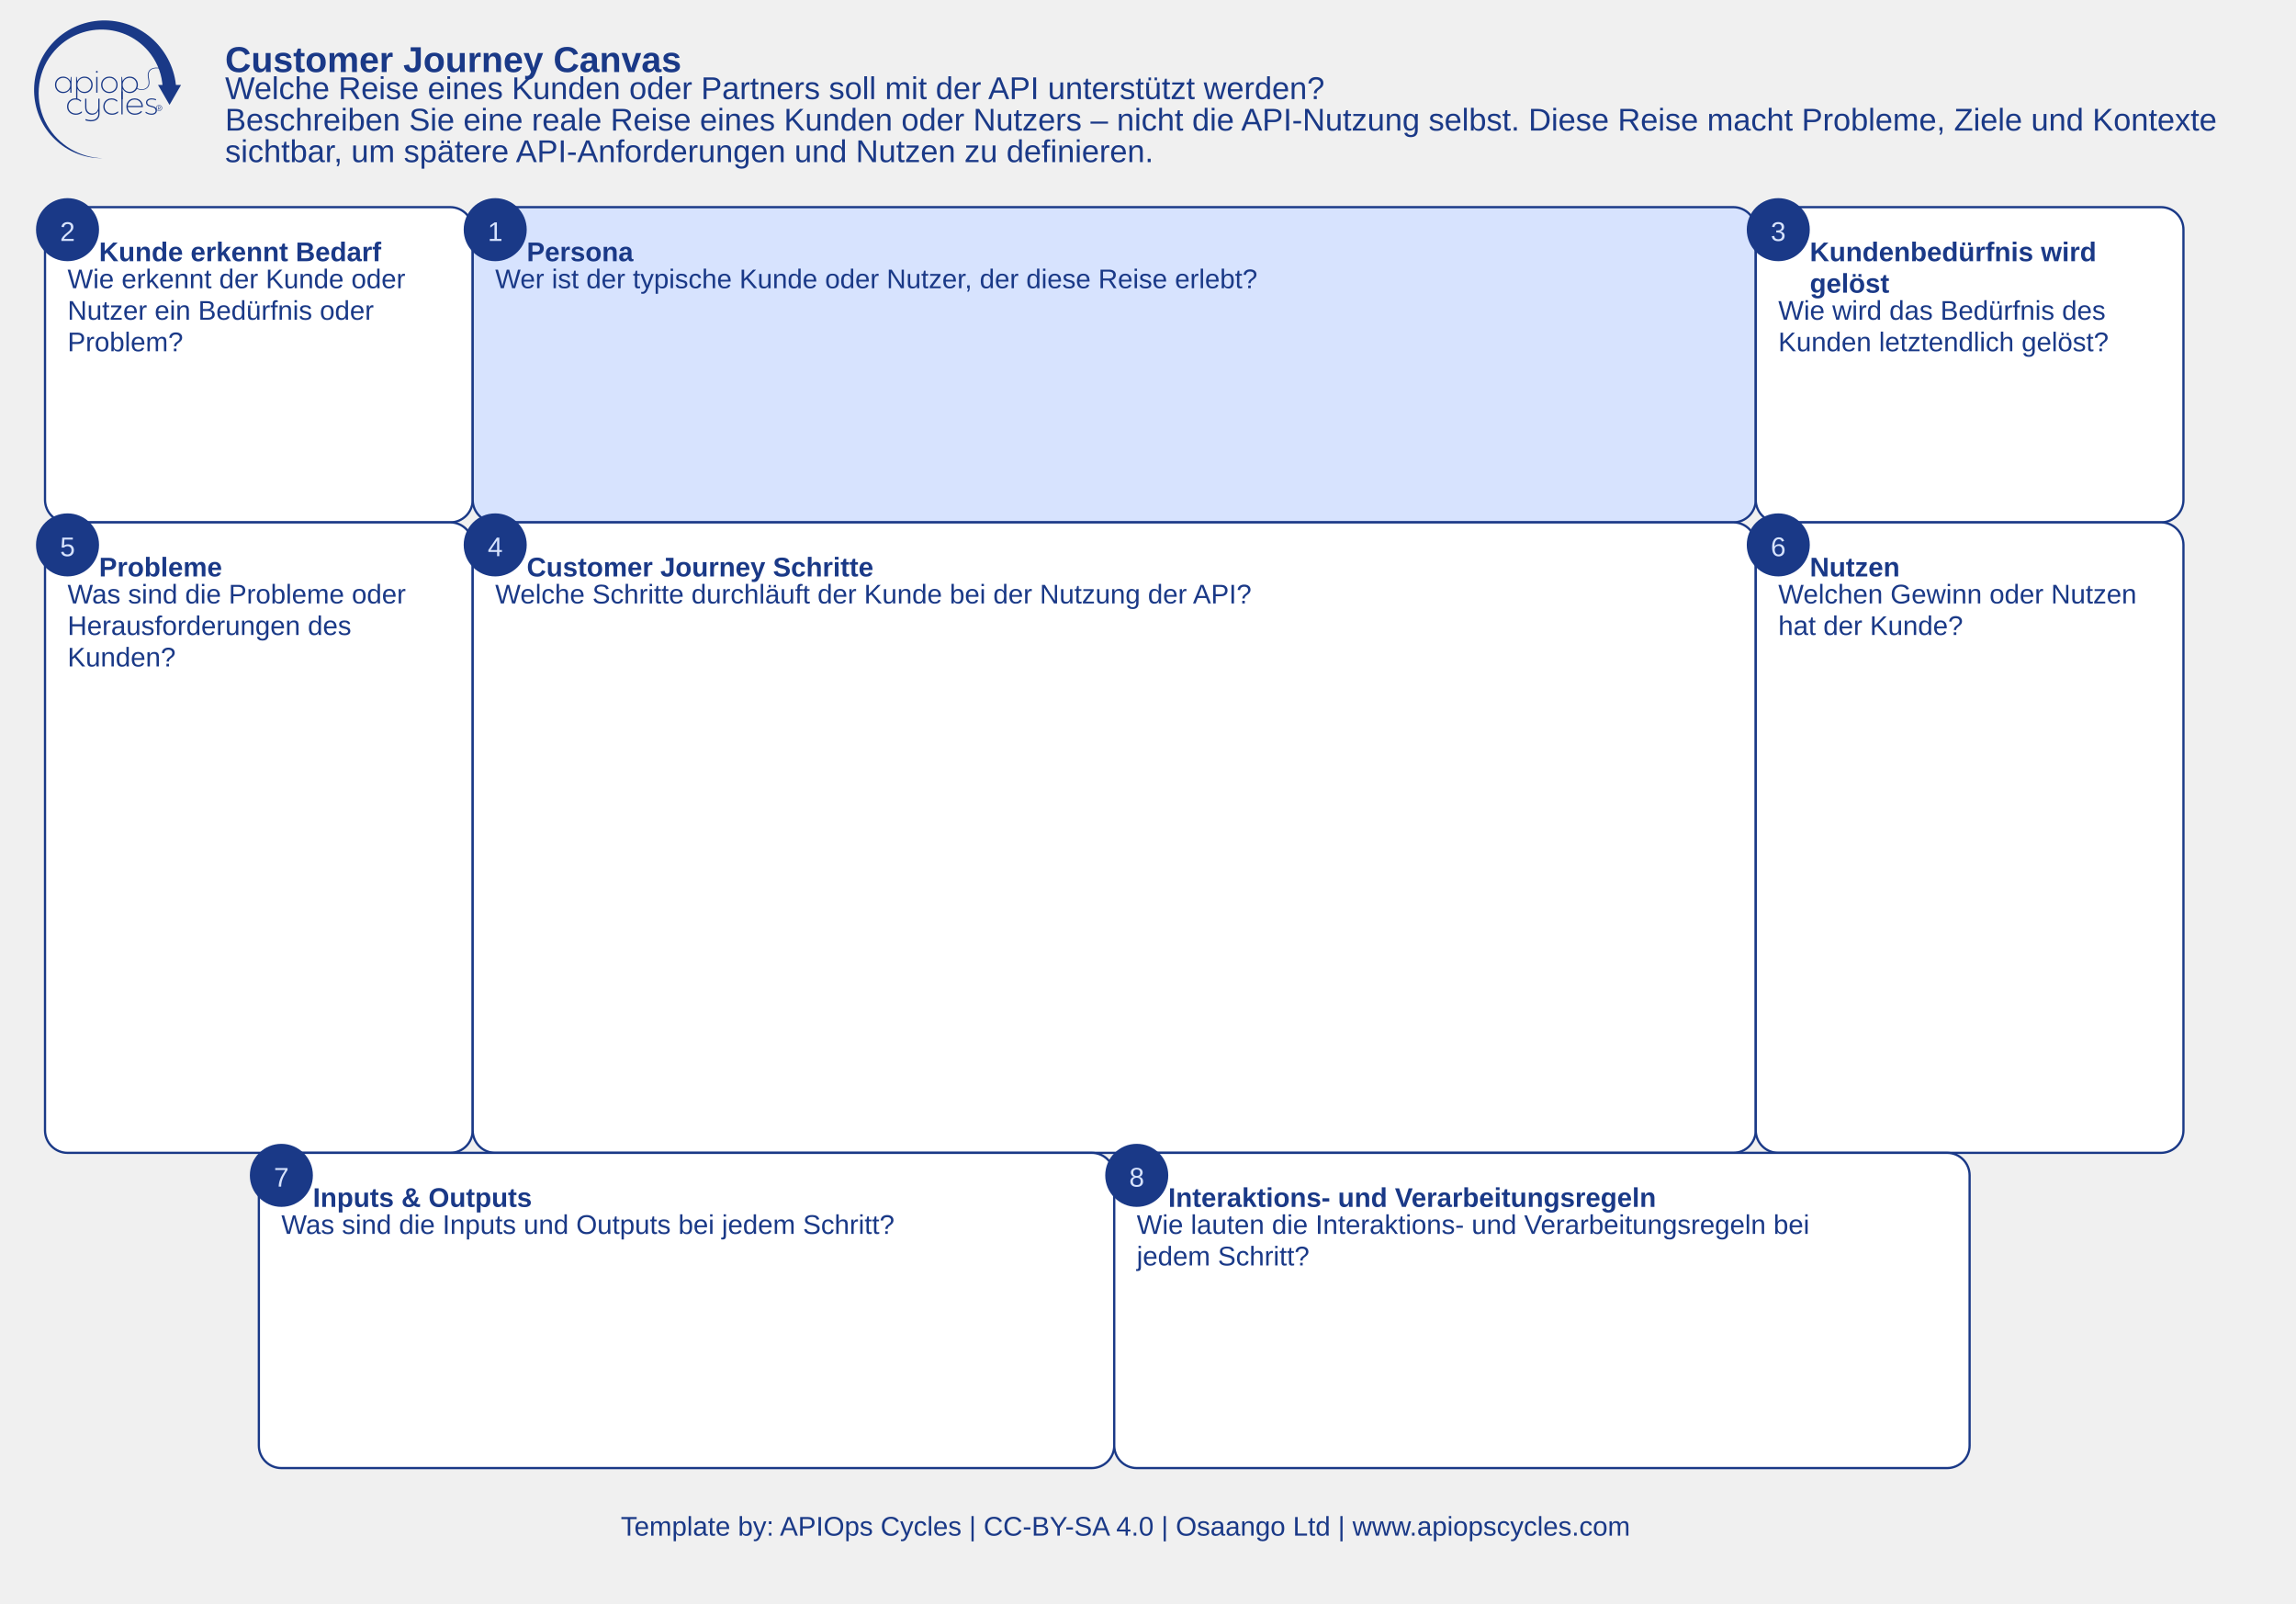
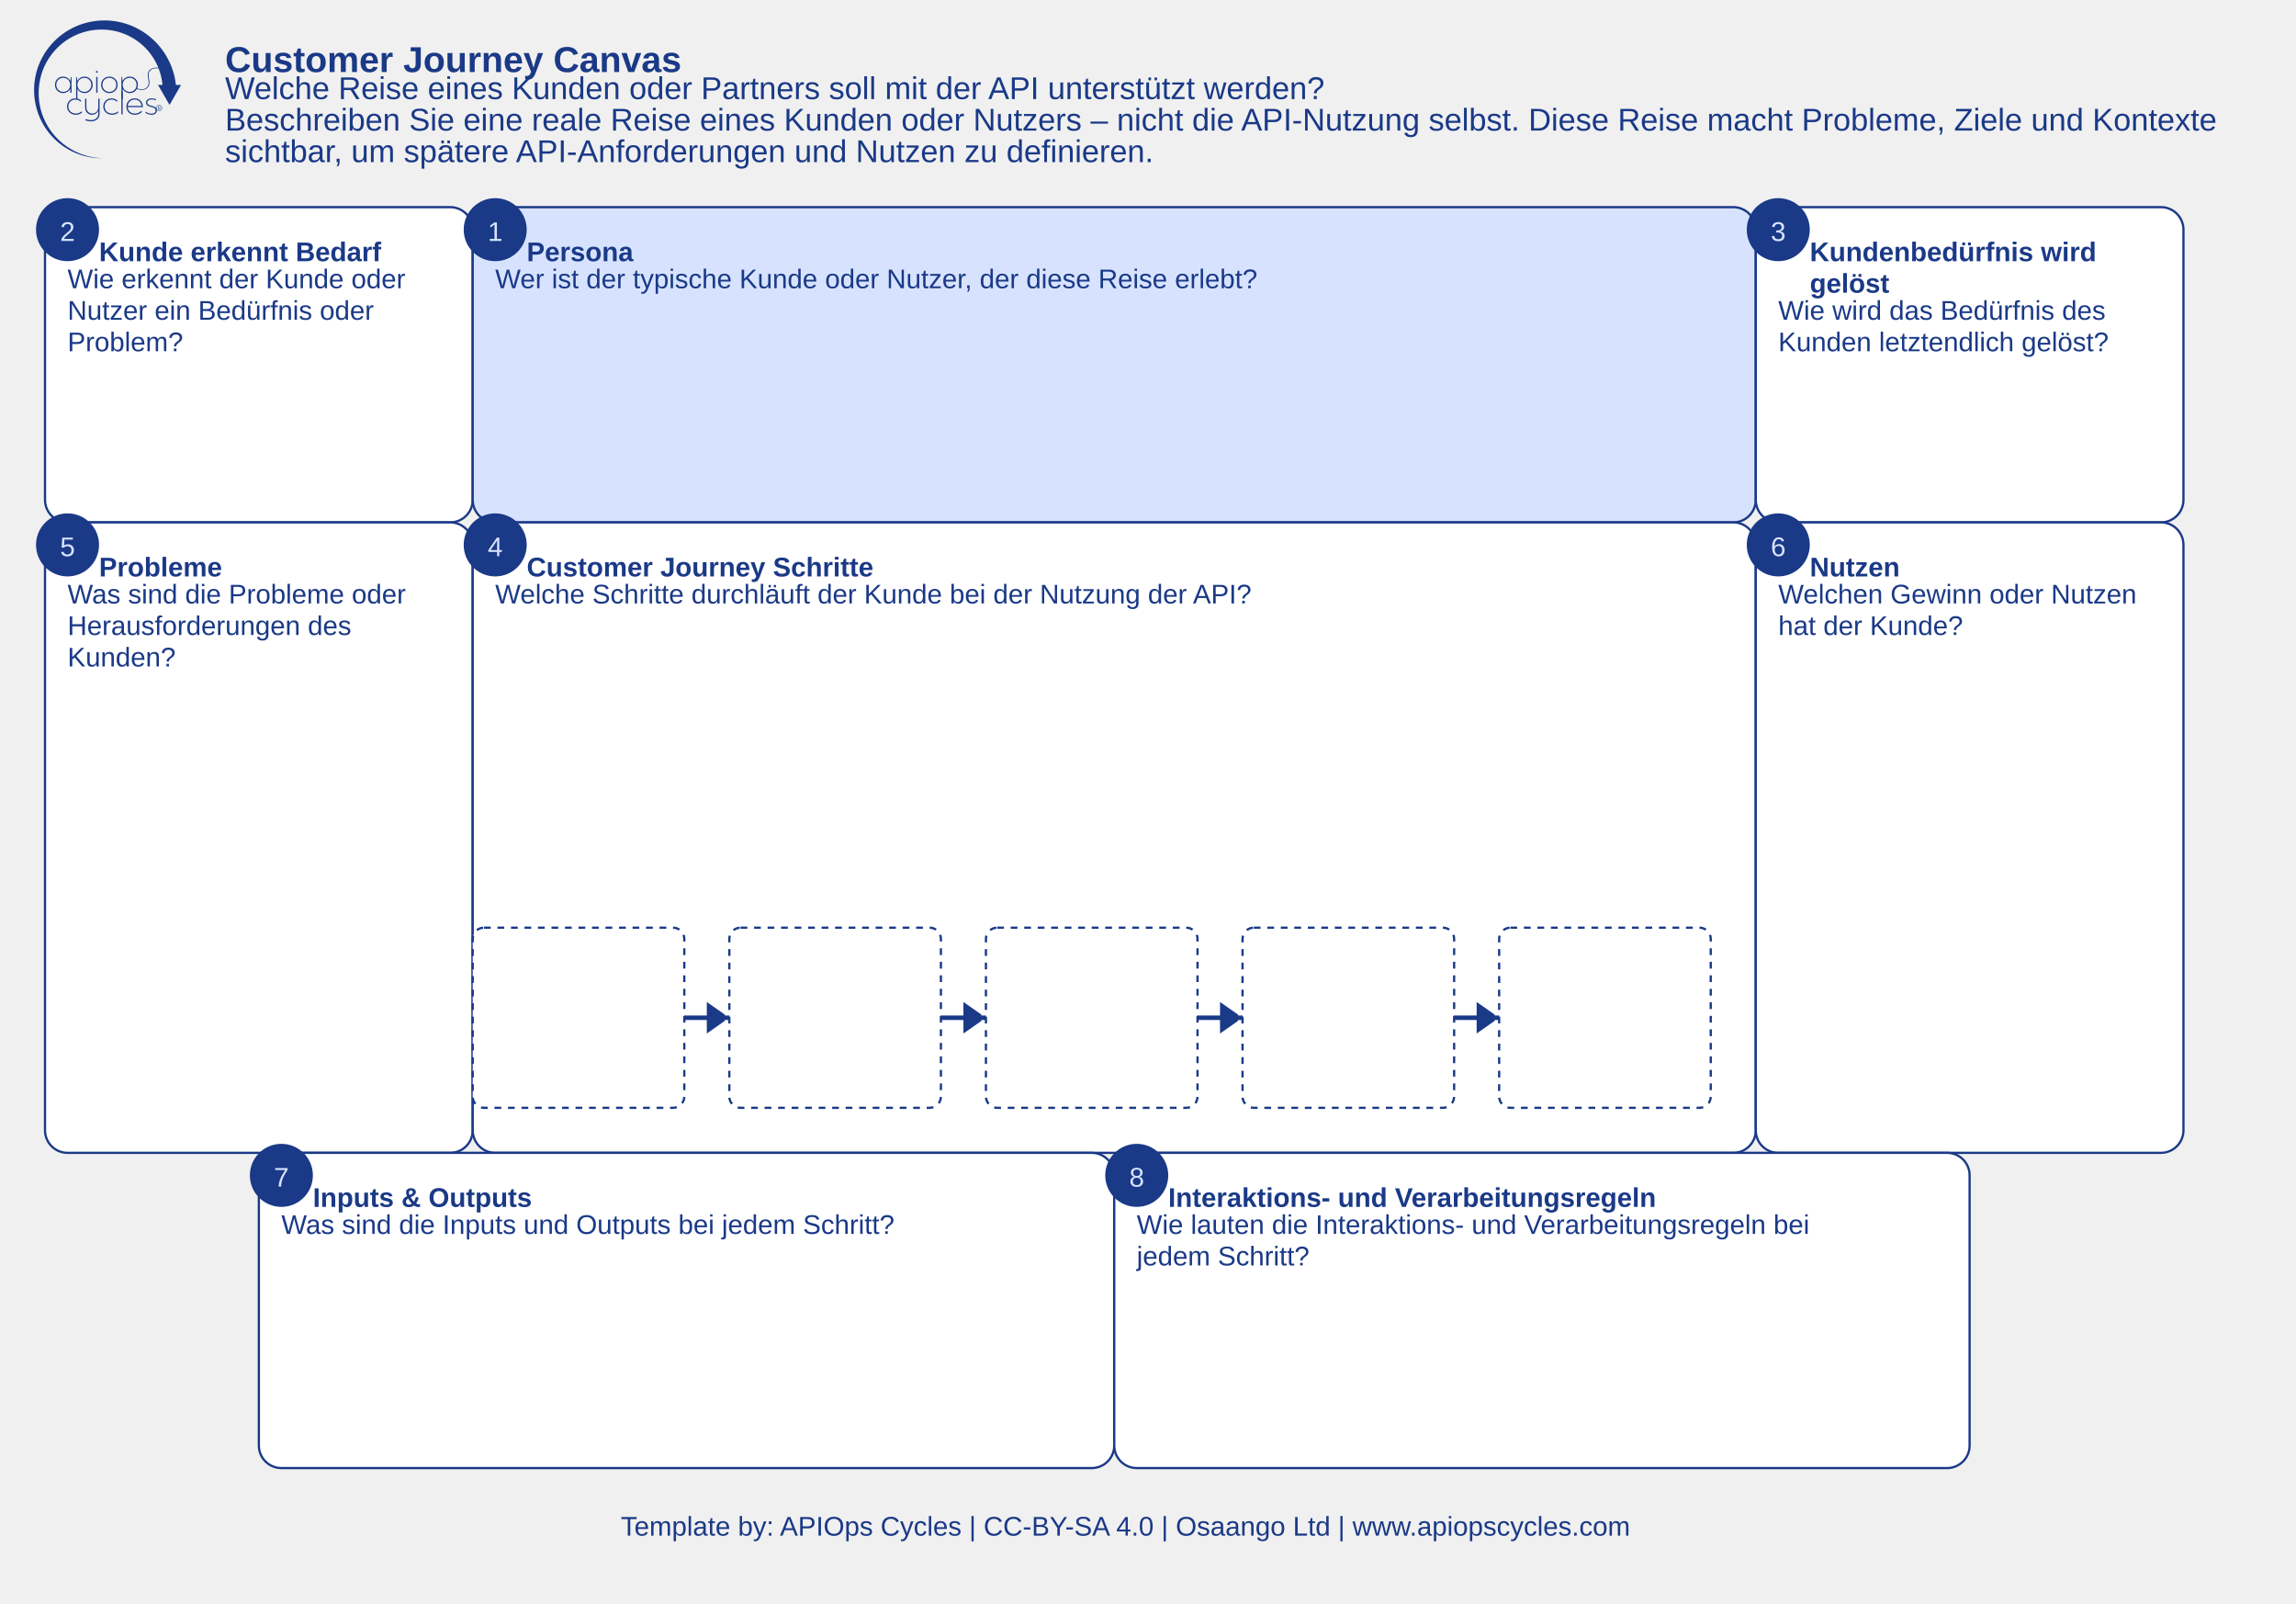
<svg xmlns="http://www.w3.org/2000/svg" width="1020" height="712" font-family="Arial, sans-serif" font-size="12" style="background-color: #f8fafc">
  <defs>
    <filter id="shadow">
      <feDropShadow dx="3" dy="3" stdDeviation="2" flood-color="rgba(0, 0, 0, 0.2)" />
    </filter>
  </defs>
  <g transform="translate(10, 5) scale(0.1,0.1)">
    <svg width="756" zoomAndPan="magnify" viewBox="0 0 567 567" height="756" preserveAspectRatio="xMidYMid meet" version="1.0" id="svg47">
      <defs id="defs5">
        <g id="g1" />
        <clipPath id="ecfbc6fc50">
          <path d="M 0.5 0 L 566.5 0 L 566.5 566 L 0.5 566 Z M 0.5 0 " clip-rule="nonzero" id="path1" />
        </clipPath>
        <clipPath id="4ee1efe14e">
          <path d="M 38 30 L 528.191 30 L 528.191 490 L 38 490 Z M 38 30 " clip-rule="nonzero" id="path2" />
        </clipPath>
        <clipPath id="631ef147b9">
          <path d="M 380 187 L 464 187 L 464 283 L 380 283 Z M 380 187 " clip-rule="nonzero" id="path3" />
        </clipPath>
        <clipPath id="dc9e064c61">
          <path d="M 463.609 187.988 L 458.23 287.418 L 379.734 283.168 L 385.113 183.742 Z M 463.609 187.988 " clip-rule="nonzero" id="path4" />
        </clipPath>
        <clipPath id="06f743e2a4">
          <path d="M 379.477 282.957 L 384.855 183.527 L 463.352 187.773 L 457.973 287.203 Z M 379.477 282.957 " clip-rule="nonzero" id="path5" />
        </clipPath>
      </defs>
      <g clip-path="url(#4ee1efe14e)" id="g8" style="fill:#1a3987;fill-opacity:1">
        <path fill="#ffffff" d="M 116.617 434.637 C 158.09 470.828 212.988 490.789 267.996 489.473 C 191.457 488.059 119.762 445.711 81.969 379.109 C 39.125 305.152 45.559 208.793 98.371 141.828 C 178.516 39.051 332.074 32.734 418.133 131.543 C 443.988 161.492 460.848 199.008 465.605 238.27 C 465.902 240.664 466.145 243.062 466.34 245.465 L 451.488 245.465 L 489.855 311.918 L 528.223 245.465 L 511.156 245.465 C 510.668 240.906 510.059 236.363 509.301 231.844 C 499.641 173.074 467.293 118.582 420.492 81.809 C 314.559 -1.688 159.801 18.852 81.219 129.086 C 13.043 224.371 27.914 357.969 116.617 434.637 " fill-opacity="1" fill-rule="nonzero" id="path8" style="fill:#1a3987;fill-opacity:1" />
      </g>
      <g fill="#ffffff" fill-opacity="1" id="g11" style="fill:#1a3987;fill-opacity:1">
        <g transform="translate(143.5886, 343.5815)" id="g10" style="fill:#1a3987;fill-opacity:1">
          <g id="g9" style="fill:#1a3987;fill-opacity:1">
            <path d="M 34.234 1.172 C 28.742 1.172 23.773 0.016 19.328 -2.297 C 14.879 -4.617 11.363 -7.844 8.781 -11.969 C 6.195 -16.094 4.906 -20.832 4.906 -26.188 C 4.906 -31.551 6.129 -36.273 8.578 -40.359 C 11.035 -44.453 14.32 -47.66 18.438 -49.984 C 22.562 -52.305 27.176 -53.469 32.281 -53.469 C 36.207 -53.469 39.938 -52.781 43.469 -51.406 C 47 -50.031 49.973 -47.938 52.391 -45.125 L 49.547 -42.391 C 47.516 -44.672 45.039 -46.43 42.125 -47.672 C 39.219 -48.922 35.938 -49.547 32.281 -49.547 C 28.031 -49.547 24.141 -48.562 20.609 -46.594 C 17.078 -44.633 14.281 -41.906 12.219 -38.406 C 10.156 -34.906 9.125 -30.832 9.125 -26.188 C 9.125 -21.613 10.234 -17.562 12.453 -14.031 C 14.68 -10.5 17.691 -7.734 21.484 -5.734 C 25.273 -3.742 29.523 -2.75 34.234 -2.75 C 38.098 -2.75 41.629 -3.453 44.828 -4.859 C 48.035 -6.266 51.176 -8.113 54.25 -10.406 L 54.25 -5.594 C 51.438 -3.438 48.363 -1.77 45.031 -0.594 C 41.695 0.582 38.098 1.172 34.234 1.172 Z M 34.234 1.172 " id="path9" style="fill:#1a3987;fill-opacity:1" />
          </g>
        </g>
      </g>
      <g fill="#ffffff" fill-opacity="1" id="g14" style="fill:#1a3987;fill-opacity:1">
        <g transform="translate(200.9774, 343.5815)" id="g13" style="fill:#1a3987;fill-opacity:1">
          <g id="g12" style="fill:#1a3987;fill-opacity:1">
            <path d="M 26.688 23.156 C 24.988 23.156 23.039 22.988 20.844 22.656 C 18.656 22.332 16.461 21.91 14.266 21.391 C 12.078 20.867 10.102 20.312 8.344 19.719 L 9.422 15.594 C 11.973 16.582 14.848 17.398 18.047 18.047 C 21.254 18.703 24.164 19.031 26.781 19.031 C 31.289 19.031 35.41 18.312 39.141 16.875 C 42.867 15.438 45.859 13.113 48.109 9.906 C 50.367 6.707 51.5 2.52 51.5 -2.656 L 51.5 -11.281 L 51.016 -11.281 C 49.055 -7.488 46.273 -4.461 42.672 -2.203 C 39.078 0.047 35.086 1.172 30.703 1.172 C 26.191 1.172 22.203 0.16 18.734 -1.859 C 15.273 -3.891 12.562 -6.77 10.594 -10.5 C 8.633 -14.227 7.656 -18.645 7.656 -23.75 L 7.656 -52.391 L 11.875 -52.391 L 11.875 -23.844 C 11.875 -19.52 12.723 -15.789 14.422 -12.656 C 16.117 -9.52 18.473 -7.098 21.484 -5.391 C 24.492 -3.691 27.895 -2.844 31.688 -2.844 C 35.352 -2.844 38.688 -3.738 41.688 -5.531 C 44.695 -7.332 47.082 -9.801 48.844 -12.938 C 50.613 -16.082 51.5 -19.719 51.5 -23.844 L 51.5 -52.391 L 55.719 -52.391 L 55.719 -2.656 C 55.719 3.301 54.395 8.191 51.75 12.016 C 49.102 15.848 45.586 18.66 41.203 20.453 C 36.816 22.254 31.977 23.156 26.688 23.156 Z M 26.688 23.156 " id="path11" style="fill:#1a3987;fill-opacity:1" />
          </g>
        </g>
      </g>
      <g fill="#ffffff" fill-opacity="1" id="g17" style="fill:#1a3987;fill-opacity:1">
        <g transform="translate(264.3502, 343.5815)" id="g16" style="fill:#1a3987;fill-opacity:1">
          <g id="g15" style="fill:#1a3987;fill-opacity:1">
            <path d="M 34.234 1.172 C 28.742 1.172 23.773 0.016 19.328 -2.297 C 14.879 -4.617 11.363 -7.844 8.781 -11.969 C 6.195 -16.094 4.906 -20.832 4.906 -26.188 C 4.906 -31.551 6.129 -36.273 8.578 -40.359 C 11.035 -44.453 14.32 -47.66 18.438 -49.984 C 22.562 -52.305 27.176 -53.469 32.281 -53.469 C 36.207 -53.469 39.938 -52.781 43.469 -51.406 C 47 -50.031 49.973 -47.938 52.391 -45.125 L 49.547 -42.391 C 47.516 -44.672 45.039 -46.43 42.125 -47.672 C 39.219 -48.922 35.938 -49.547 32.281 -49.547 C 28.031 -49.547 24.141 -48.562 20.609 -46.594 C 17.078 -44.633 14.281 -41.906 12.219 -38.406 C 10.156 -34.906 9.125 -30.832 9.125 -26.188 C 9.125 -21.613 10.234 -17.562 12.453 -14.031 C 14.68 -10.5 17.691 -7.734 21.484 -5.734 C 25.273 -3.742 29.523 -2.75 34.234 -2.75 C 38.098 -2.75 41.629 -3.453 44.828 -4.859 C 48.035 -6.266 51.176 -8.113 54.25 -10.406 L 54.25 -5.594 C 51.438 -3.438 48.363 -1.77 45.031 -0.594 C 41.695 0.582 38.098 1.172 34.234 1.172 Z M 34.234 1.172 " id="path14" style="fill:#1a3987;fill-opacity:1" />
          </g>
        </g>
      </g>
      <g fill="#ffffff" fill-opacity="1" id="g20" style="fill:#1a3987;fill-opacity:1">
        <g transform="translate(321.739, 343.5815)" id="g19" style="fill:#1a3987;fill-opacity:1">
          <g id="g18" style="fill:#1a3987;fill-opacity:1">
            <path d="M 7.656 0 L 7.656 -76.422 L 11.875 -76.422 L 11.875 0 Z M 7.656 0 " id="path17" style="fill:#1a3987;fill-opacity:1" />
          </g>
        </g>
      </g>
      <g fill="#ffffff" fill-opacity="1" id="g23" style="fill:#1a3987;fill-opacity:1">
        <g transform="translate(341.261, 343.5815)" id="g22" style="fill:#1a3987;fill-opacity:1">
          <g id="g21" style="fill:#1a3987;fill-opacity:1">
            <path d="M 33.266 1.172 C 27.566 1.172 22.594 0.016 18.344 -2.297 C 14.094 -4.617 10.789 -7.844 8.438 -11.969 C 6.082 -16.094 4.906 -20.832 4.906 -26.188 C 4.906 -31.551 6.129 -36.273 8.578 -40.359 C 11.035 -44.453 14.32 -47.66 18.438 -49.984 C 22.562 -52.305 27.176 -53.469 32.281 -53.469 C 37.383 -53.469 42.008 -52.305 46.156 -49.984 C 50.312 -47.66 53.598 -44.453 56.016 -40.359 C 58.441 -36.273 59.656 -31.551 59.656 -26.188 L 59.656 -24.328 L 9.219 -24.328 C 9.477 -20.078 10.641 -16.316 12.703 -13.047 C 14.766 -9.773 17.547 -7.238 21.047 -5.438 C 24.547 -3.645 28.617 -2.75 33.266 -2.75 C 37.316 -2.75 41.172 -3.5 44.828 -5 C 48.492 -6.508 51.602 -8.766 54.156 -11.766 L 56.906 -8.531 C 53.895 -5.133 50.328 -2.664 46.203 -1.125 C 42.086 0.406 37.773 1.172 33.266 1.172 Z M 9.219 -28.156 L 55.328 -28.156 C 55.066 -32.406 53.875 -36.133 51.75 -39.344 C 49.625 -42.551 46.875 -45.051 43.5 -46.844 C 40.133 -48.645 36.395 -49.547 32.281 -49.547 C 28.219 -49.547 24.504 -48.645 21.141 -46.844 C 17.773 -45.051 15.031 -42.551 12.906 -39.344 C 10.781 -36.133 9.551 -32.406 9.219 -28.156 Z M 9.219 -28.156 " id="path20" style="fill:#1a3987;fill-opacity:1" />
          </g>
        </g>
      </g>
      <g fill="#ffffff" fill-opacity="1" id="g26" style="fill:#1a3987;fill-opacity:1">
        <g transform="translate(405.8111, 343.5815)" id="g25" style="fill:#1a3987;fill-opacity:1">
          <g id="g24" style="fill:#1a3987;fill-opacity:1">
            <path d="M 24.328 1.172 C 20.211 1.172 16.367 0.52 12.797 -0.781 C 9.234 -2.094 6.145 -3.695 3.531 -5.594 L 5.203 -9.031 C 7.492 -7.195 10.27 -5.641 13.531 -4.359 C 16.801 -3.086 20.336 -2.453 24.141 -2.453 C 28.316 -2.453 31.613 -3.383 34.031 -5.25 C 36.457 -7.113 37.672 -9.516 37.672 -12.453 C 37.672 -15.535 36.656 -18.07 34.625 -20.062 C 32.602 -22.062 28.711 -23.648 22.953 -24.828 C 16.68 -26.129 12.234 -28.07 9.609 -30.656 C 6.992 -33.238 5.688 -36.426 5.688 -40.219 C 5.688 -42.645 6.453 -44.852 7.984 -46.844 C 9.523 -48.844 11.672 -50.445 14.422 -51.656 C 17.172 -52.863 20.375 -53.469 24.031 -53.469 C 27.102 -53.469 29.832 -53.207 32.219 -52.688 C 34.613 -52.164 36.859 -51.508 38.953 -50.719 L 38.953 -46.797 C 36.984 -47.648 34.77 -48.367 32.312 -48.953 C 29.863 -49.547 27.07 -49.844 23.938 -49.844 C 19.75 -49.844 16.363 -48.895 13.781 -47 C 11.195 -45.102 9.906 -42.844 9.906 -40.219 C 9.906 -38.457 10.312 -36.836 11.125 -35.359 C 11.945 -33.891 13.406 -32.582 15.5 -31.438 C 17.594 -30.301 20.602 -29.305 24.531 -28.453 C 30.938 -27.078 35.43 -25.098 38.016 -22.516 C 40.598 -19.93 41.891 -16.613 41.891 -12.562 C 41.891 -8.633 40.301 -5.363 37.125 -2.75 C 33.957 -0.133 29.691 1.172 24.328 1.172 Z M 24.328 1.172 " id="path23" style="fill:#1a3987;fill-opacity:1" />
          </g>
        </g>
      </g>
      <g fill="#ffffff" fill-opacity="1" id="g29" style="fill:#1a3987;fill-opacity:1">
        <g transform="translate(103.1736,271.3029)" id="g28" style="fill:#1a3987;fill-opacity:1">
          <g id="g27" style="fill:#1a3987;fill-opacity:1">
            <path d="m 31.969,1.188 c -4.98,0 -9.508,-1.164 -13.578,-3.484 -4.062,-2.332 -7.293,-5.566 -9.688,-9.703 -2.398,-4.133 -3.594,-8.891 -3.594,-14.266 0,-5.375 1.195,-10.109 3.594,-14.203 2.395,-4.102 5.625,-7.316 9.688,-9.641 4.07,-2.332 8.598,-3.5 13.578,-3.5 5.188,0 9.875,1.262 14.062,3.781 4.195,2.523 7.414,5.98 9.656,10.375 h 0.578 L 57.844,-52.531 h 2.266 V 0 H 55.875 V -12.297 H 55.281 C 52.988,-8.098 49.789,-4.801 45.688,-2.406 41.594,-0.008 37.02,1.188 31.969,1.188 Z M 32.562,-2.75 c 4.332,0 8.25,-1 11.75,-3 3.508,-2 6.297,-4.77 8.359,-8.312 2.07,-3.539 3.109,-7.609 3.109,-12.203 0,-4.656 -1.039,-8.738 -3.109,-12.25 -2.062,-3.508 -4.852,-6.242 -8.359,-8.203 -3.5,-1.969 -7.418,-2.953 -11.75,-2.953 -4.262,0 -8.148,0.984 -11.656,2.953 -3.512,1.961 -6.32,4.695 -8.422,8.203 -2.094,3.512 -3.141,7.594 -3.141,12.25 0,4.594 1.031,8.664 3.094,12.203 2.07,3.543 4.879,6.312 8.422,8.312 3.539,2 7.441,3 11.703,3 z m 0,0" id="path26" style="fill:#1a3987;fill-opacity:1" />
          </g>
        </g>
      </g>
      <g fill="#ffffff" fill-opacity="1" id="g32" style="fill:#1a3987;fill-opacity:1">
        <g transform="translate(170.9521,271.3029)" id="g31" style="fill:#1a3987;fill-opacity:1">
          <g id="g30" style="fill:#1a3987;fill-opacity:1">
            <path d="M 7.672,21.734 V -52.531 H 9.938 l 1.578,13.078 H 12 c 2.289,-4.395 5.535,-7.852 9.734,-10.375 4.195,-2.52 8.891,-3.781 14.078,-3.781 4.977,0 9.5,1.168 13.562,3.5 4.07,2.324 7.305,5.539 9.703,9.641 2.395,4.094 3.594,8.828 3.594,14.203 0,5.375 -1.199,10.133 -3.594,14.266 C 56.68,-7.863 53.445,-4.629 49.375,-2.297 45.312,0.023 40.789,1.188 35.812,1.188 30.82,1.188 26.258,-0.008 22.125,-2.406 18,-4.801 14.789,-8.066 12.5,-12.203 h -0.594 v 33.938 z M 35.219,-2.75 c 4.258,0 8.145,-1 11.656,-3 3.508,-2 6.297,-4.77 8.359,-8.312 2.07,-3.539 3.109,-7.609 3.109,-12.203 0,-4.656 -1.039,-8.738 -3.109,-12.25 -2.062,-3.508 -4.852,-6.242 -8.359,-8.203 -3.512,-1.969 -7.398,-2.953 -11.656,-2.953 -4.262,0 -8.164,0.984 -11.703,2.953 -3.543,1.961 -6.352,4.695 -8.422,8.203 -2.062,3.512 -3.094,7.594 -3.094,12.25 0,4.594 1.031,8.664 3.094,12.203 2.07,3.543 4.879,6.312 8.422,8.312 3.539,2 7.441,3 11.703,3 z m 0,0" id="path29" style="fill:#1a3987;fill-opacity:1" />
          </g>
        </g>
      </g>
      <g fill="#ffffff" fill-opacity="1" id="g35" style="fill:#1a3987;fill-opacity:1">
        <g transform="translate(238.2387, 271.3029)" id="g34" style="fill:#1a3987;fill-opacity:1">
          <g id="g33" style="fill:#1a3987;fill-opacity:1">
            <path d="M 9.438 -66.406 C 8.594 -66.406 7.859 -66.711 7.234 -67.328 C 6.609 -67.953 6.297 -68.691 6.297 -69.547 C 6.297 -70.398 6.609 -71.117 7.234 -71.703 C 7.859 -72.297 8.594 -72.594 9.438 -72.594 C 10.289 -72.594 11.016 -72.297 11.609 -71.703 C 12.203 -71.117 12.5 -70.398 12.5 -69.547 C 12.5 -68.691 12.203 -67.953 11.609 -67.328 C 11.016 -66.711 10.289 -66.406 9.438 -66.406 Z M 7.281 0 L 7.281 -52.531 L 11.609 -52.531 L 11.609 0 Z M 7.281 0 " id="path32" style="fill:#1a3987;fill-opacity:1" />
          </g>
        </g>
      </g>
      <g fill="#ffffff" fill-opacity="1" id="g38" style="fill:#1a3987;fill-opacity:1">
        <g transform="translate(257.0278,271.3029)" id="g37" style="fill:#1a3987;fill-opacity:1">
          <g id="g36" style="fill:#1a3987;fill-opacity:1">
            <path d="m 32.359,1.188 c -5.117,0 -9.742,-1.164 -13.875,-3.484 -4.125,-2.332 -7.418,-5.566 -9.875,-9.703 -2.461,-4.133 -3.688,-8.891 -3.688,-14.266 0,-5.375 1.227,-10.109 3.688,-14.203 2.457,-4.102 5.75,-7.316 9.875,-9.641 4.133,-2.332 8.758,-3.5 13.875,-3.5 5.113,0 9.738,1.168 13.875,3.5 4.133,2.324 7.43,5.539 9.891,9.641 2.457,4.094 3.688,8.828 3.688,14.203 0,5.375 -1.23,10.133 -3.688,14.266 -2.461,4.137 -5.758,7.371 -9.891,9.703 -4.137,2.32 -8.762,3.484 -13.875,3.484 z m 0,-3.938 c 4.332,0 8.254,-1 11.766,-3 3.508,-2 6.297,-4.77 8.359,-8.312 2.062,-3.539 3.094,-7.609 3.094,-12.203 0,-4.656 -1.031,-8.738 -3.094,-12.25 -2.062,-3.508 -4.852,-6.242 -8.359,-8.203 -3.512,-1.969 -7.434,-2.953 -11.766,-2.953 -4.262,0 -8.164,0.984 -11.703,2.953 -3.543,1.961 -6.344,4.695 -8.406,8.203 -2.062,3.512 -3.094,7.594 -3.094,12.25 0,4.594 1.031,8.664 3.094,12.203 2.062,3.543 4.863,6.312 8.406,8.312 3.539,2 7.441,3 11.703,3 z m 0,0" id="path35" style="fill:#1a3987;fill-opacity:1" />
          </g>
        </g>
      </g>
      <g fill="#ffffff" fill-opacity="1" id="g41" style="fill:#1a3987;fill-opacity:1">
        <g transform="translate(321.7568,271.3029)" id="g40" style="fill:#1a3987;fill-opacity:1">
          <g id="g39" style="fill:#1a3987;fill-opacity:1">
            <path d="M 7.672,21.734 V -52.531 H 9.938 l 1.578,13.078 H 12 c 2.289,-4.395 5.535,-7.852 9.734,-10.375 4.195,-2.52 8.891,-3.781 14.078,-3.781 4.977,0 9.5,1.168 13.562,3.5 4.07,2.324 7.305,5.539 9.703,9.641 2.395,4.094 3.594,8.828 3.594,14.203 0,5.375 -1.199,10.133 -3.594,14.266 C 56.68,-7.863 53.445,-4.629 49.375,-2.297 45.312,0.023 40.789,1.188 35.812,1.188 30.82,1.188 26.258,-0.008 22.125,-2.406 18,-4.801 14.789,-8.066 12.5,-12.203 h -0.594 v 33.938 z M 35.219,-2.75 c 4.258,0 8.145,-1 11.656,-3 3.508,-2 6.297,-4.77 8.359,-8.312 2.07,-3.539 3.109,-7.609 3.109,-12.203 0,-4.656 -1.039,-8.738 -3.109,-12.25 -2.062,-3.508 -4.852,-6.242 -8.359,-8.203 -3.512,-1.969 -7.398,-2.953 -11.656,-2.953 -4.262,0 -8.164,0.984 -11.703,2.953 -3.543,1.961 -6.352,4.695 -8.422,8.203 -2.062,3.512 -3.094,7.594 -3.094,12.25 0,4.594 1.031,8.664 3.094,12.203 2.07,3.543 4.879,6.312 8.422,8.312 3.539,2 7.441,3 11.703,3 z m 0,0" id="path38" style="fill:#1a3987;fill-opacity:1" />
          </g>
        </g>
      </g>
      <g fill="#ffffff" fill-opacity="1" id="g44" style="fill:#1a3987;fill-opacity:1">
        <g transform="translate(443.0016, 344.7426)" id="g43" style="fill:#1a3987;fill-opacity:1">
          <g id="g42" style="fill:#1a3987;fill-opacity:1">
            <path d="M 12.016 -12.578 C 10.18 -12.578 8.504 -13.008 6.984 -13.875 C 5.461 -14.75 4.242 -15.93 3.328 -17.422 C 2.41 -18.91 1.953 -20.602 1.953 -22.5 C 1.953 -24.426 2.41 -26.133 3.328 -27.625 C 4.242 -29.113 5.461 -30.289 6.984 -31.156 C 8.504 -32.031 10.18 -32.469 12.016 -32.469 C 13.879 -32.469 15.586 -32.031 17.141 -31.156 C 18.691 -30.289 19.926 -29.113 20.844 -27.625 C 21.758 -26.133 22.219 -24.426 22.219 -22.5 C 22.219 -20.602 21.758 -18.91 20.844 -17.422 C 19.926 -15.93 18.691 -14.75 17.141 -13.875 C 15.586 -13.008 13.879 -12.578 12.016 -12.578 Z M 12.016 -13.922 C 13.691 -13.922 15.172 -14.285 16.453 -15.016 C 17.742 -15.742 18.766 -16.754 19.516 -18.047 C 20.266 -19.336 20.641 -20.82 20.641 -22.5 C 20.641 -24.207 20.266 -25.703 19.516 -26.984 C 18.766 -28.273 17.742 -29.285 16.453 -30.016 C 15.172 -30.742 13.691 -31.109 12.016 -31.109 C 10.398 -31.109 8.957 -30.742 7.688 -30.016 C 6.414 -29.285 5.414 -28.273 4.688 -26.984 C 3.957 -25.703 3.594 -24.207 3.594 -22.5 C 3.594 -20.82 3.957 -19.336 4.688 -18.047 C 5.414 -16.754 6.414 -15.742 7.688 -15.016 C 8.957 -14.285 10.398 -13.922 12.016 -13.922 Z M 8.578 -16.859 L 8.578 -28.312 L 11.547 -28.312 C 13.285 -28.312 14.539 -27.879 15.312 -27.016 C 16.094 -26.148 16.484 -25.109 16.484 -23.891 C 16.484 -23.086 16.281 -22.352 15.875 -21.688 C 15.477 -21.02 14.875 -20.516 14.062 -20.172 L 16.484 -16.859 L 14.672 -16.859 L 12.578 -19.75 L 10.109 -19.75 L 10.109 -16.859 Z M 10.109 -20.906 L 11.453 -20.906 C 12.766 -20.906 13.664 -21.188 14.156 -21.75 C 14.656 -22.312 14.906 -23.023 14.906 -23.891 C 14.906 -24.797 14.656 -25.551 14.156 -26.156 C 13.664 -26.758 12.766 -27.062 11.453 -27.062 L 10.109 -27.062 Z M 10.109 -20.906 " id="path41" style="fill:#1a3987;fill-opacity:1" />
          </g>
        </g>
      </g>
      <g clip-path="url(#631ef147b9)" id="g47" transform="matrix(0.9917124,0,0,0.7826673,3.840058,40.77719)" style="fill:#1a3987;fill-opacity:1">
        <g clip-path="url(#dc9e064c61)" id="g46" style="fill:#1a3987;fill-opacity:1">
          <g clip-path="url(#06f743e2a4)" id="g45" style="fill:#1a3987;fill-opacity:1">
            <path fill="#ffffff" d="m 380.312,275.602 c -0.469,0.598 -0.363,1.461 0.23,1.93 5.379,4.219 12.348,6.117 19.121,5.199 6.773,-0.918 12.988,-4.594 17.051,-10.094 4.625,-6.254 6.59,-14.914 5.836,-25.734 -0.27,-3.887 -0.832,-7.789 -1.375,-11.559 -0.668,-4.652 -1.359,-9.465 -1.492,-14.203 -0.188,-6.918 0.91,-16.555 7.211,-23.152 3.93,-4.113 9.719,-6.754 16.297,-7.43 5.484,-0.566 11.523,0.164 18.465,2.23 0.727,0.215 1.492,-0.199 1.707,-0.926 0.031,-0.105 0.051,-0.211 0.059,-0.32 0.031,-0.617 -0.359,-1.203 -0.98,-1.387 -7.297,-2.172 -13.684,-2.934 -19.531,-2.332 -7.23,0.746 -13.621,3.68 -18,8.266 -6.957,7.281 -8.176,17.684 -7.973,25.129 0.133,4.895 0.84,9.785 1.52,14.516 0.535,3.723 1.09,7.57 1.352,11.359 0.707,10.148 -1.078,18.195 -5.301,23.91 -3.57,4.832 -9.258,8.199 -15.211,9.004 -5.953,0.805 -12.328,-0.93 -17.055,-4.637 -0.598,-0.469 -1.461,-0.367 -1.93,0.23 z m 0,0" fill-opacity="1" fill-rule="nonzero" id="path44" style="fill:#1a3987;fill-opacity:1" />
          </g>
        </g>
      </g>
    </svg>
  </g>
  <text x="100" y="32" text-anchor="start" font-family="Arial, sans-serif" font-size="16" fill="#1a3987" font-weight="bold">
    <tspan>Customer Journey Canvas</tspan>
  </text>
  <text x="100" y="44" text-anchor="start" font-family="Arial, sans-serif" font-size="14" fill="#1a3987">
    <tspan>Welche Reise eines Kunden oder Partners soll mit der API unterstützt werden?</tspan>
  </text>
  <text x="100" y="58" text-anchor="start" font-family="Arial, sans-serif" font-size="14" fill="#1a3987">
    <tspan>Beschreiben Sie eine reale Reise eines Kunden oder Nutzers – nicht die API-Nutzung selbst. Diese Reise macht Probleme, Ziele und Kontexte</tspan>
    <tspan x="100" dy="14">sichtbar, um spätere API-Anforderungen und Nutzen zu definieren.</tspan>
  </text>
+   <defs>
+     <marker id="journey-arrowhead" markerWidth="4" markerHeight="7" refX="5" refY="3.5" orient="auto">
+       <polygon points="0 0, 5 3.5, 0 7" fill="#1a3987" />
+     </marker>
+   </defs>
  <rect x="20" y="92" width="190" height="140" fill="#ffffff" stroke="#1a3987" rx="10" ry="10" />
  <circle cx="30" cy="102" r="14" fill="#1a3987" />
  <text x="30" y="107" text-anchor="middle" font-family="Arial, sans-serif" font-size="12" fill="#d7e3fe">2</text>
  <text x="44" y="116" text-anchor="start" font-family="Arial, sans-serif" font-size="12" fill="#1a3987" font-weight="bold">
    <tspan>Kunde erkennt Bedarf</tspan>
  </text>
  <text x="30" y="128" text-anchor="start" font-family="Arial, sans-serif" font-size="12" fill="#1a3987">
    <tspan>Wie erkennt der Kunde oder</tspan>
    <tspan x="30" dy="14">Nutzer ein Bedürfnis oder</tspan>
    <tspan x="30" dy="14">Problem?</tspan>
  </text>
  <rect x="210" y="92" width="570" height="140" fill="#d7e3fe" stroke="#1a3987" rx="10" ry="10" />
  <circle cx="220" cy="102" r="14" fill="#1a3987" />
  <text x="220" y="107" text-anchor="middle" font-family="Arial, sans-serif" font-size="12" fill="#d7e3fe">1</text>
  <text x="234" y="116" text-anchor="start" font-family="Arial, sans-serif" font-size="12" fill="#1a3987" font-weight="bold">
    <tspan>Persona</tspan>
  </text>
  <text x="220" y="128" text-anchor="start" font-family="Arial, sans-serif" font-size="12" fill="#1a3987">
    <tspan>Wer ist der typische Kunde oder Nutzer, der diese Reise erlebt?</tspan>
  </text>
  <rect x="20" y="232" width="190" height="280" fill="#ffffff" stroke="#1a3987" rx="10" ry="10" />
  <circle cx="30" cy="242" r="14" fill="#1a3987" />
  <text x="30" y="247" text-anchor="middle" font-family="Arial, sans-serif" font-size="12" fill="#d7e3fe">5</text>
  <text x="44" y="256" text-anchor="start" font-family="Arial, sans-serif" font-size="12" fill="#1a3987" font-weight="bold">
    <tspan>Probleme</tspan>
  </text>
  <text x="30" y="268" text-anchor="start" font-family="Arial, sans-serif" font-size="12" fill="#1a3987">
    <tspan>Was sind die Probleme oder</tspan>
    <tspan x="30" dy="14">Herausforderungen des</tspan>
    <tspan x="30" dy="14">Kunden?</tspan>
  </text>
  <rect x="210" y="232" width="570" height="280" fill="#ffffff" stroke="#1a3987" rx="10" ry="10" />
+   <g class="cc-journey-steps">
+     <rect x="210" y="412" width="94" height="80" fill="#fff" stroke="#1a3987" stroke-width="1" stroke-dasharray="3" rx="5" ry="5" />
+     <rect x="324" y="412" width="94" height="80" fill="#fff" stroke="#1a3987" stroke-width="1" stroke-dasharray="3" rx="5" ry="5" />
+     <rect x="438" y="412" width="94" height="80" fill="#fff" stroke="#1a3987" stroke-width="1" stroke-dasharray="3" rx="5" ry="5" />
+     <rect x="552" y="412" width="94" height="80" fill="#fff" stroke="#1a3987" stroke-width="1" stroke-dasharray="3" rx="5" ry="5" />
+     <rect x="666" y="412" width="94" height="80" fill="#fff" stroke="#1a3987" stroke-width="1" stroke-dasharray="3" rx="5" ry="5" />
+     <line x1="304" y1="452" x2="324" y2="452" stroke="#1a3987" stroke-width="2" marker-end="url(#journey-arrowhead)" />
+     <line x1="418" y1="452" x2="438" y2="452" stroke="#1a3987" stroke-width="2" marker-end="url(#journey-arrowhead)" />
+     <line x1="532" y1="452" x2="552" y2="452" stroke="#1a3987" stroke-width="2" marker-end="url(#journey-arrowhead)" />
+     <line x1="646" y1="452" x2="666" y2="452" stroke="#1a3987" stroke-width="2" marker-end="url(#journey-arrowhead)" />
+   </g>
  <circle cx="220" cy="242" r="14" fill="#1a3987" />
  <text x="220" y="247" text-anchor="middle" font-family="Arial, sans-serif" font-size="12" fill="#d7e3fe">4</text>
  <text x="234" y="256" text-anchor="start" font-family="Arial, sans-serif" font-size="12" fill="#1a3987" font-weight="bold">
    <tspan>Customer Journey Schritte</tspan>
  </text>
  <text x="220" y="268" text-anchor="start" font-family="Arial, sans-serif" font-size="12" fill="#1a3987">
    <tspan>Welche Schritte durchläuft der Kunde bei der Nutzung der API?</tspan>
  </text>
  <rect x="780" y="92" width="190" height="140" fill="#ffffff" stroke="#1a3987" rx="10" ry="10" />
  <circle cx="790" cy="102" r="14" fill="#1a3987" />
  <text x="790" y="107" text-anchor="middle" font-family="Arial, sans-serif" font-size="12" fill="#d7e3fe">3</text>
  <text x="804" y="116" text-anchor="start" font-family="Arial, sans-serif" font-size="12" fill="#1a3987" font-weight="bold">
    <tspan>Kundenbedürfnis wird</tspan>
    <tspan x="804" dy="14">gelöst</tspan>
  </text>
  <text x="790" y="142" text-anchor="start" font-family="Arial, sans-serif" font-size="12" fill="#1a3987">
    <tspan>Wie wird das Bedürfnis des</tspan>
    <tspan x="790" dy="14">Kunden letztendlich gelöst?</tspan>
  </text>
  <rect x="780" y="232" width="190" height="280" fill="#ffffff" stroke="#1a3987" rx="10" ry="10" />
  <circle cx="790" cy="242" r="14" fill="#1a3987" />
  <text x="790" y="247" text-anchor="middle" font-family="Arial, sans-serif" font-size="12" fill="#d7e3fe">6</text>
  <text x="804" y="256" text-anchor="start" font-family="Arial, sans-serif" font-size="12" fill="#1a3987" font-weight="bold">
    <tspan>Nutzen</tspan>
  </text>
  <text x="790" y="268" text-anchor="start" font-family="Arial, sans-serif" font-size="12" fill="#1a3987">
    <tspan>Welchen Gewinn oder Nutzen</tspan>
    <tspan x="790" dy="14">hat der Kunde?</tspan>
  </text>
  <rect x="115" y="512" width="380" height="140" fill="#ffffff" stroke="#1a3987" rx="10" ry="10" />
  <circle cx="125" cy="522" r="14" fill="#1a3987" />
  <text x="125" y="527" text-anchor="middle" font-family="Arial, sans-serif" font-size="12" fill="#d7e3fe">7</text>
  <text x="139" y="536" text-anchor="start" font-family="Arial, sans-serif" font-size="12" fill="#1a3987" font-weight="bold">
    <tspan>Inputs &amp; Outputs</tspan>
  </text>
  <text x="125" y="548" text-anchor="start" font-family="Arial, sans-serif" font-size="12" fill="#1a3987">
    <tspan>Was sind die Inputs und Outputs bei jedem Schritt?</tspan>
  </text>
  <rect x="495" y="512" width="380" height="140" fill="#ffffff" stroke="#1a3987" rx="10" ry="10" />
  <circle cx="505" cy="522" r="14" fill="#1a3987" />
  <text x="505" y="527" text-anchor="middle" font-family="Arial, sans-serif" font-size="12" fill="#d7e3fe">8</text>
  <text x="519" y="536" text-anchor="start" font-family="Arial, sans-serif" font-size="12" fill="#1a3987" font-weight="bold">
    <tspan>Interaktions- und Verarbeitungsregeln</tspan>
  </text>
  <text x="505" y="548" text-anchor="start" font-family="Arial, sans-serif" font-size="12" fill="#1a3987">
    <tspan>Wie lauten die Interaktions- und Verarbeitungsregeln bei</tspan>
    <tspan x="505" dy="14">jedem Schritt?</tspan>
  </text>
  <text class="footer" x="500" y="682" text-anchor="middle" font-family="Arial, sans-serif" font-size="12" fill="#1a3987">Template by: APIOps Cycles | CC-BY-SA 4.0 | Osaango Ltd | <a href="http://www.apiopscycles.com" target="_blank">www.apiopscycles.com</a>
  </text>
</svg>
